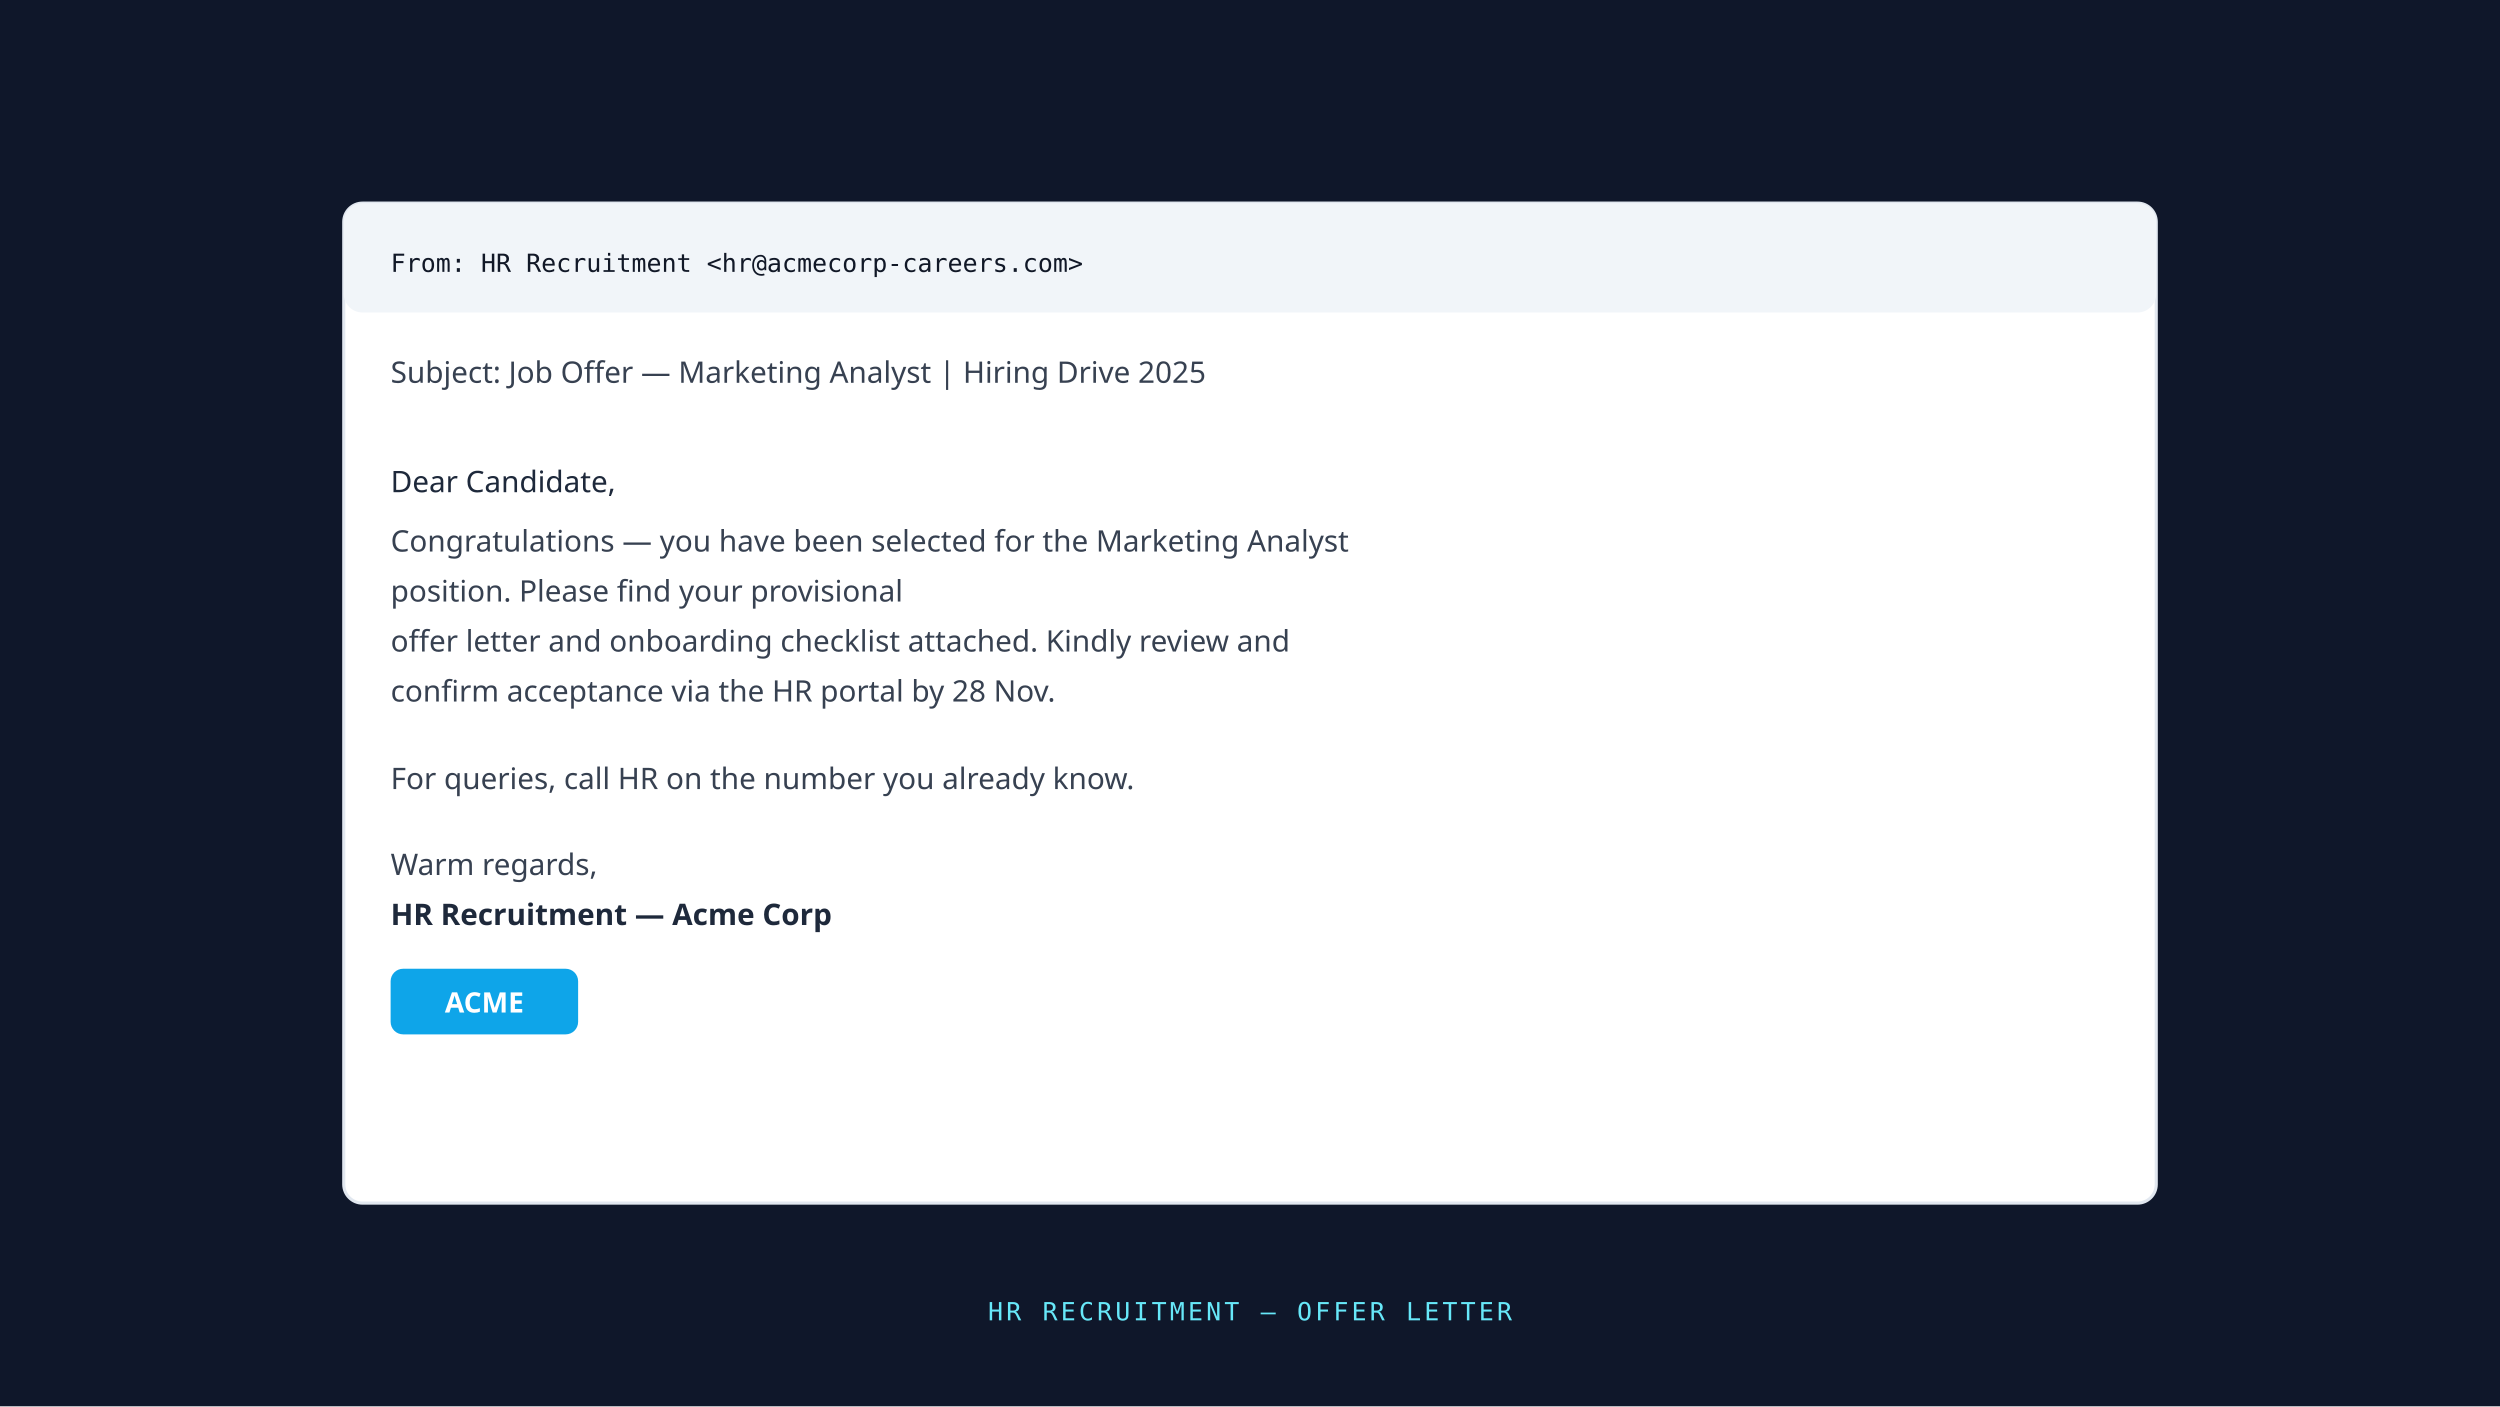
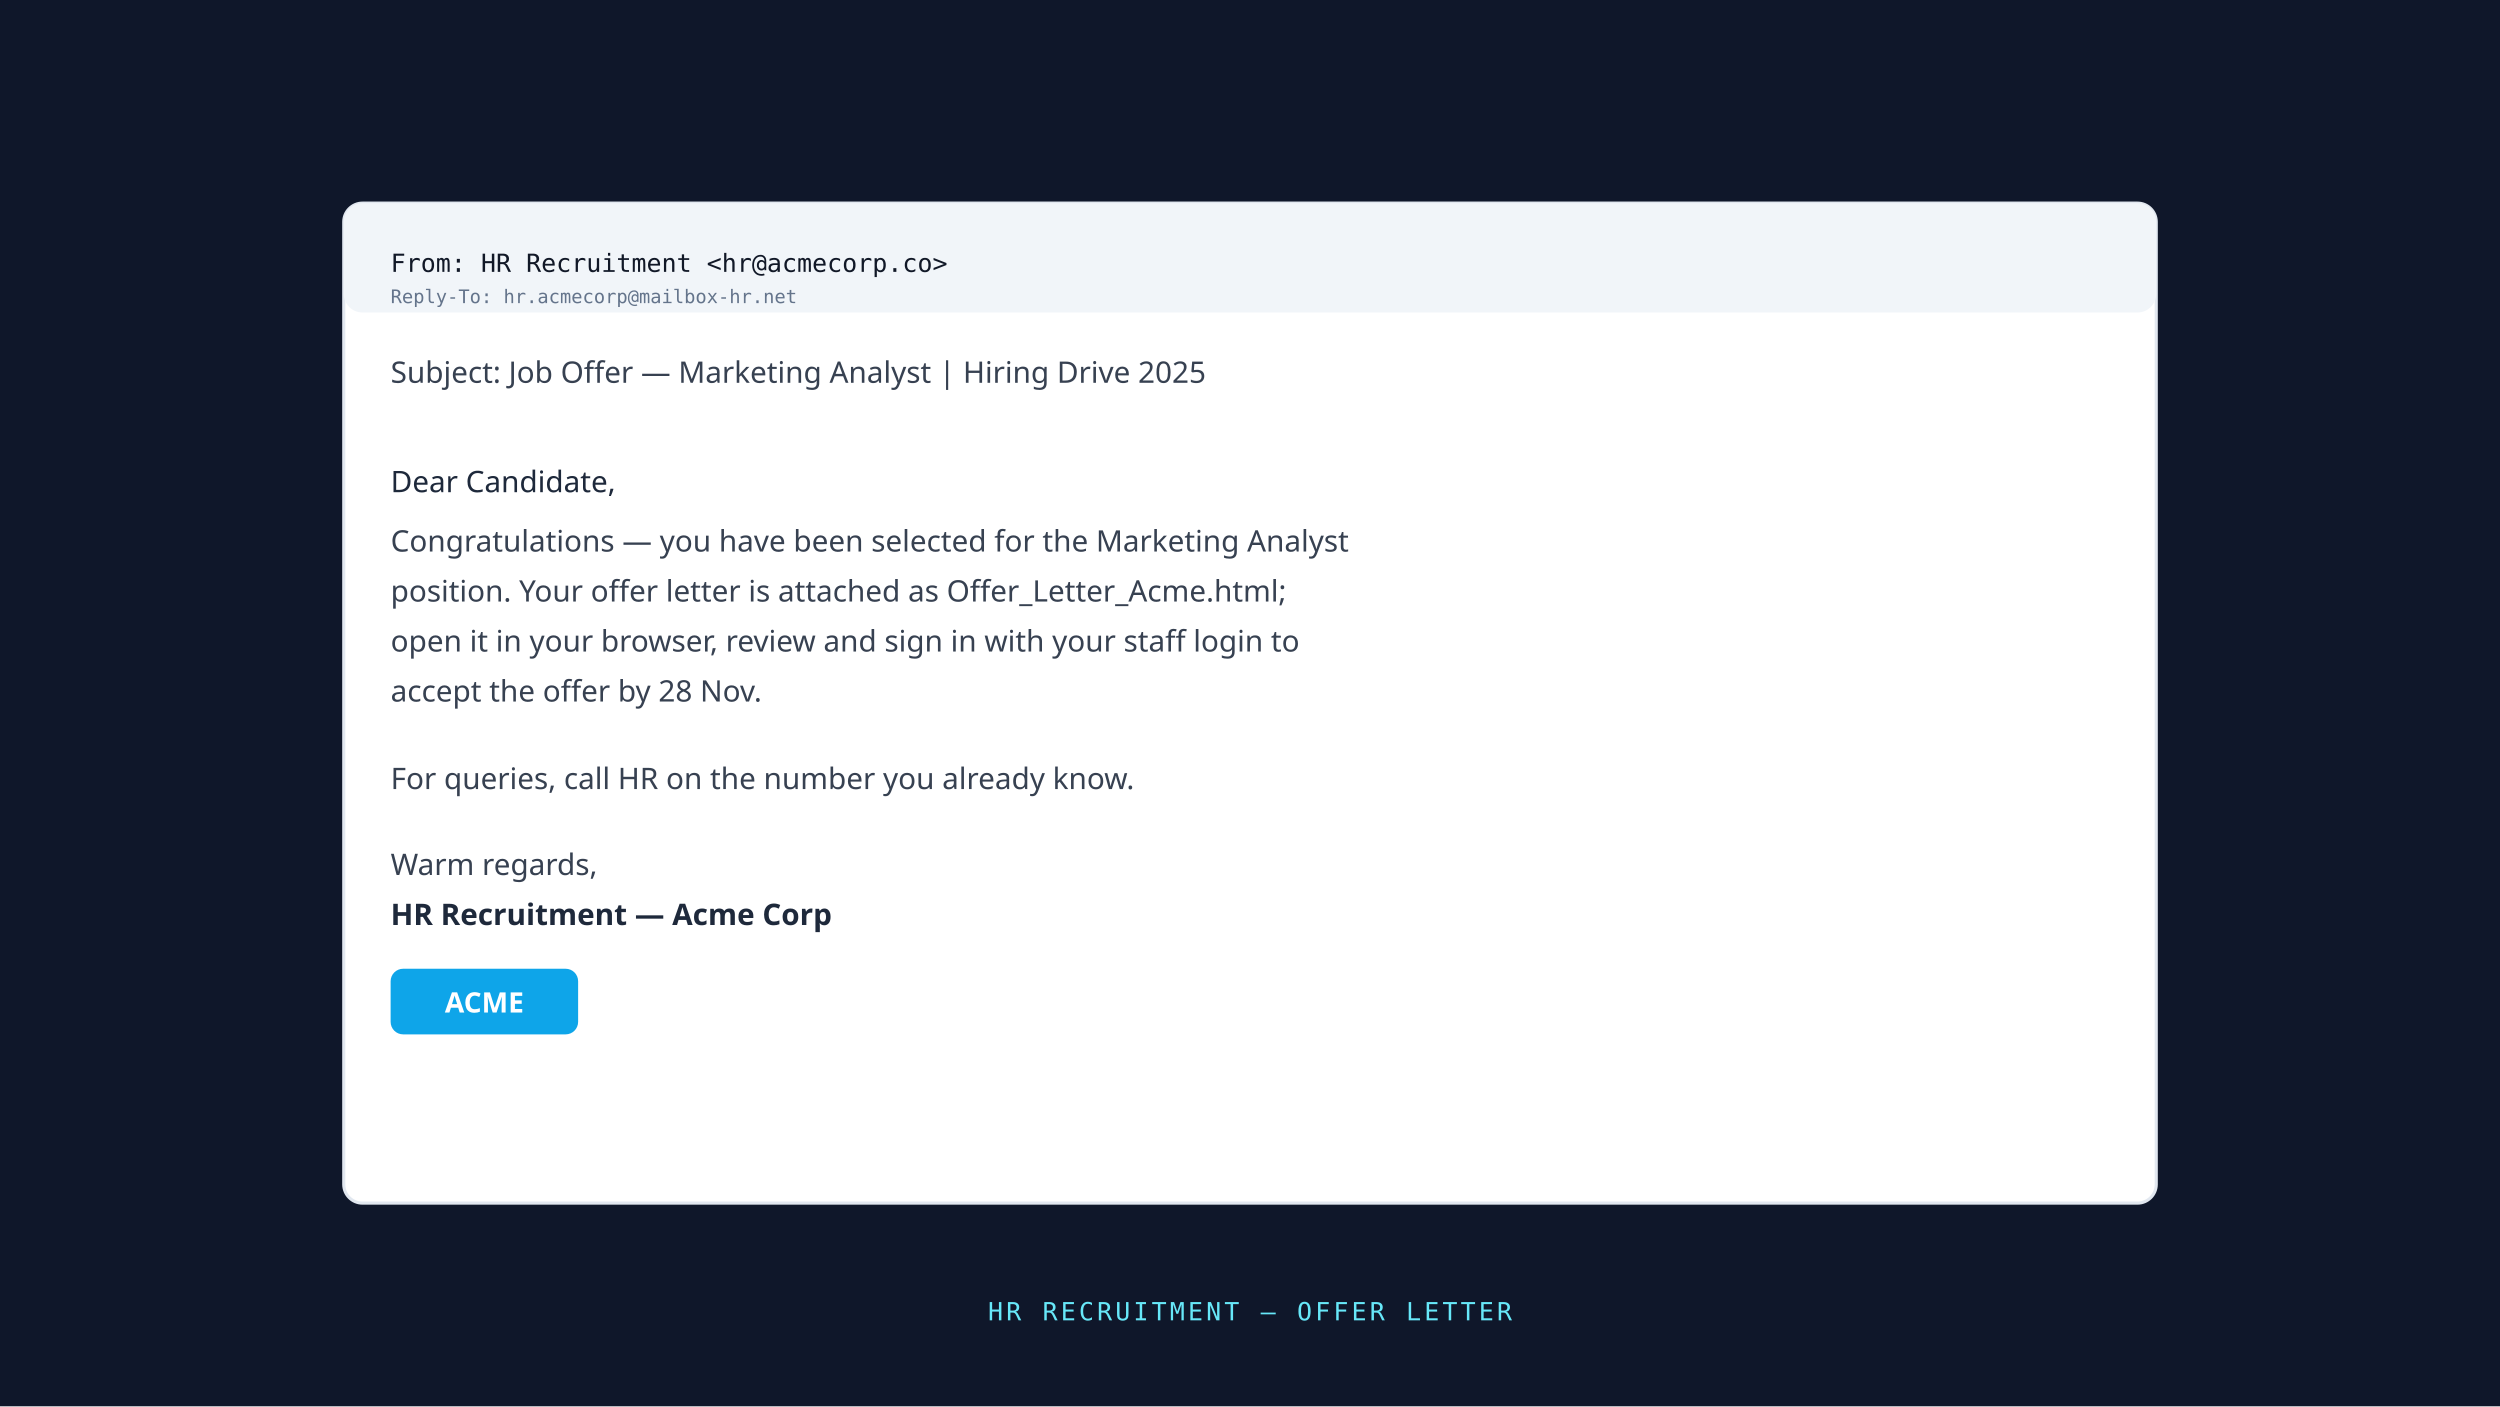
<svg xmlns="http://www.w3.org/2000/svg" viewBox="0 0 1600 900">
  <rect width="1600" height="900" fill="#0f172a" />
  <rect x="220" y="130" width="1160" height="640" rx="12" fill="#fff" stroke="#e2e8f0" stroke-width="2" />
  <rect x="220" y="130" width="1160" height="70" rx="12" fill="#f1f5f9" />
-   <text x="250" y="174" font-family="Space Mono, monospace" font-size="16" fill="#111827">From: HR Recruitment &lt;hr@acmecorp-careers.com&gt;</text>
+   <text x="250" y="174" font-family="Space Mono, monospace" font-size="16" fill="#111827">From: HR Recruitment &lt;hr@acmecorp.co&gt;</text>
+   <text x="250" y="194" font-family="Space Mono, monospace" font-size="12" fill="#64748b">Reply-To: hr.acmecorp@mailbox-hr.net</text>
  <text x="250" y="245" font-family="Barlow, sans-serif" font-size="19" fill="#374151">Subject: Job Offer — Marketing Analyst | Hiring Drive 2025</text>
  <text x="250" y="315" font-family="Barlow, sans-serif" font-size="19" fill="#1e293b">Dear Candidate,</text>
  <text x="250" y="353" font-family="Barlow, sans-serif" font-size="19" fill="#374151">Congratulations — you have been selected for the Marketing Analyst</text>
-   <text x="250" y="385" font-family="Barlow, sans-serif" font-size="19" fill="#374151">position. Please find your provisional</text>
-   <text x="250" y="417" font-family="Barlow, sans-serif" font-size="19" fill="#374151">offer letter and onboarding checklist attached. Kindly review and</text>
-   <text x="250" y="449" font-family="Barlow, sans-serif" font-size="19" fill="#374151">confirm acceptance via the HR portal by 28 Nov.</text>
+   <text x="250" y="385" font-family="Barlow, sans-serif" font-size="19" fill="#374151">position. Your offer letter is attached as Offer_Letter_Acme.html;</text>
+   <text x="250" y="417" font-family="Barlow, sans-serif" font-size="19" fill="#374151">open it in your browser, review and sign in with your staff login to</text>
+   <text x="250" y="449" font-family="Barlow, sans-serif" font-size="19" fill="#374151">accept the offer by 28 Nov.</text>
  <text x="250" y="505" font-family="Barlow, sans-serif" font-size="19" fill="#374151">For queries, call HR on the number you already know.</text>
  <text x="250" y="560" font-family="Barlow, sans-serif" font-size="19" fill="#374151">Warm regards,</text>
  <text x="250" y="592" font-family="Barlow, sans-serif" font-size="19" font-weight="700" fill="#1e293b">HR Recruitment — Acme Corp</text>
  <g transform="translate(250,620)">
    <rect x="0" y="0" width="120" height="42" rx="8" fill="#0ea5e9" />
    <text x="60" y="28" font-family="Barlow, sans-serif" font-size="18" font-weight="800" fill="#fff" text-anchor="middle">ACME</text>
  </g>
  <text x="800" y="845" font-family="Space Mono, monospace" font-size="16" fill="#67e8f9" text-anchor="middle" letter-spacing="2">HR RECRUITMENT — OFFER LETTER</text>
</svg>
